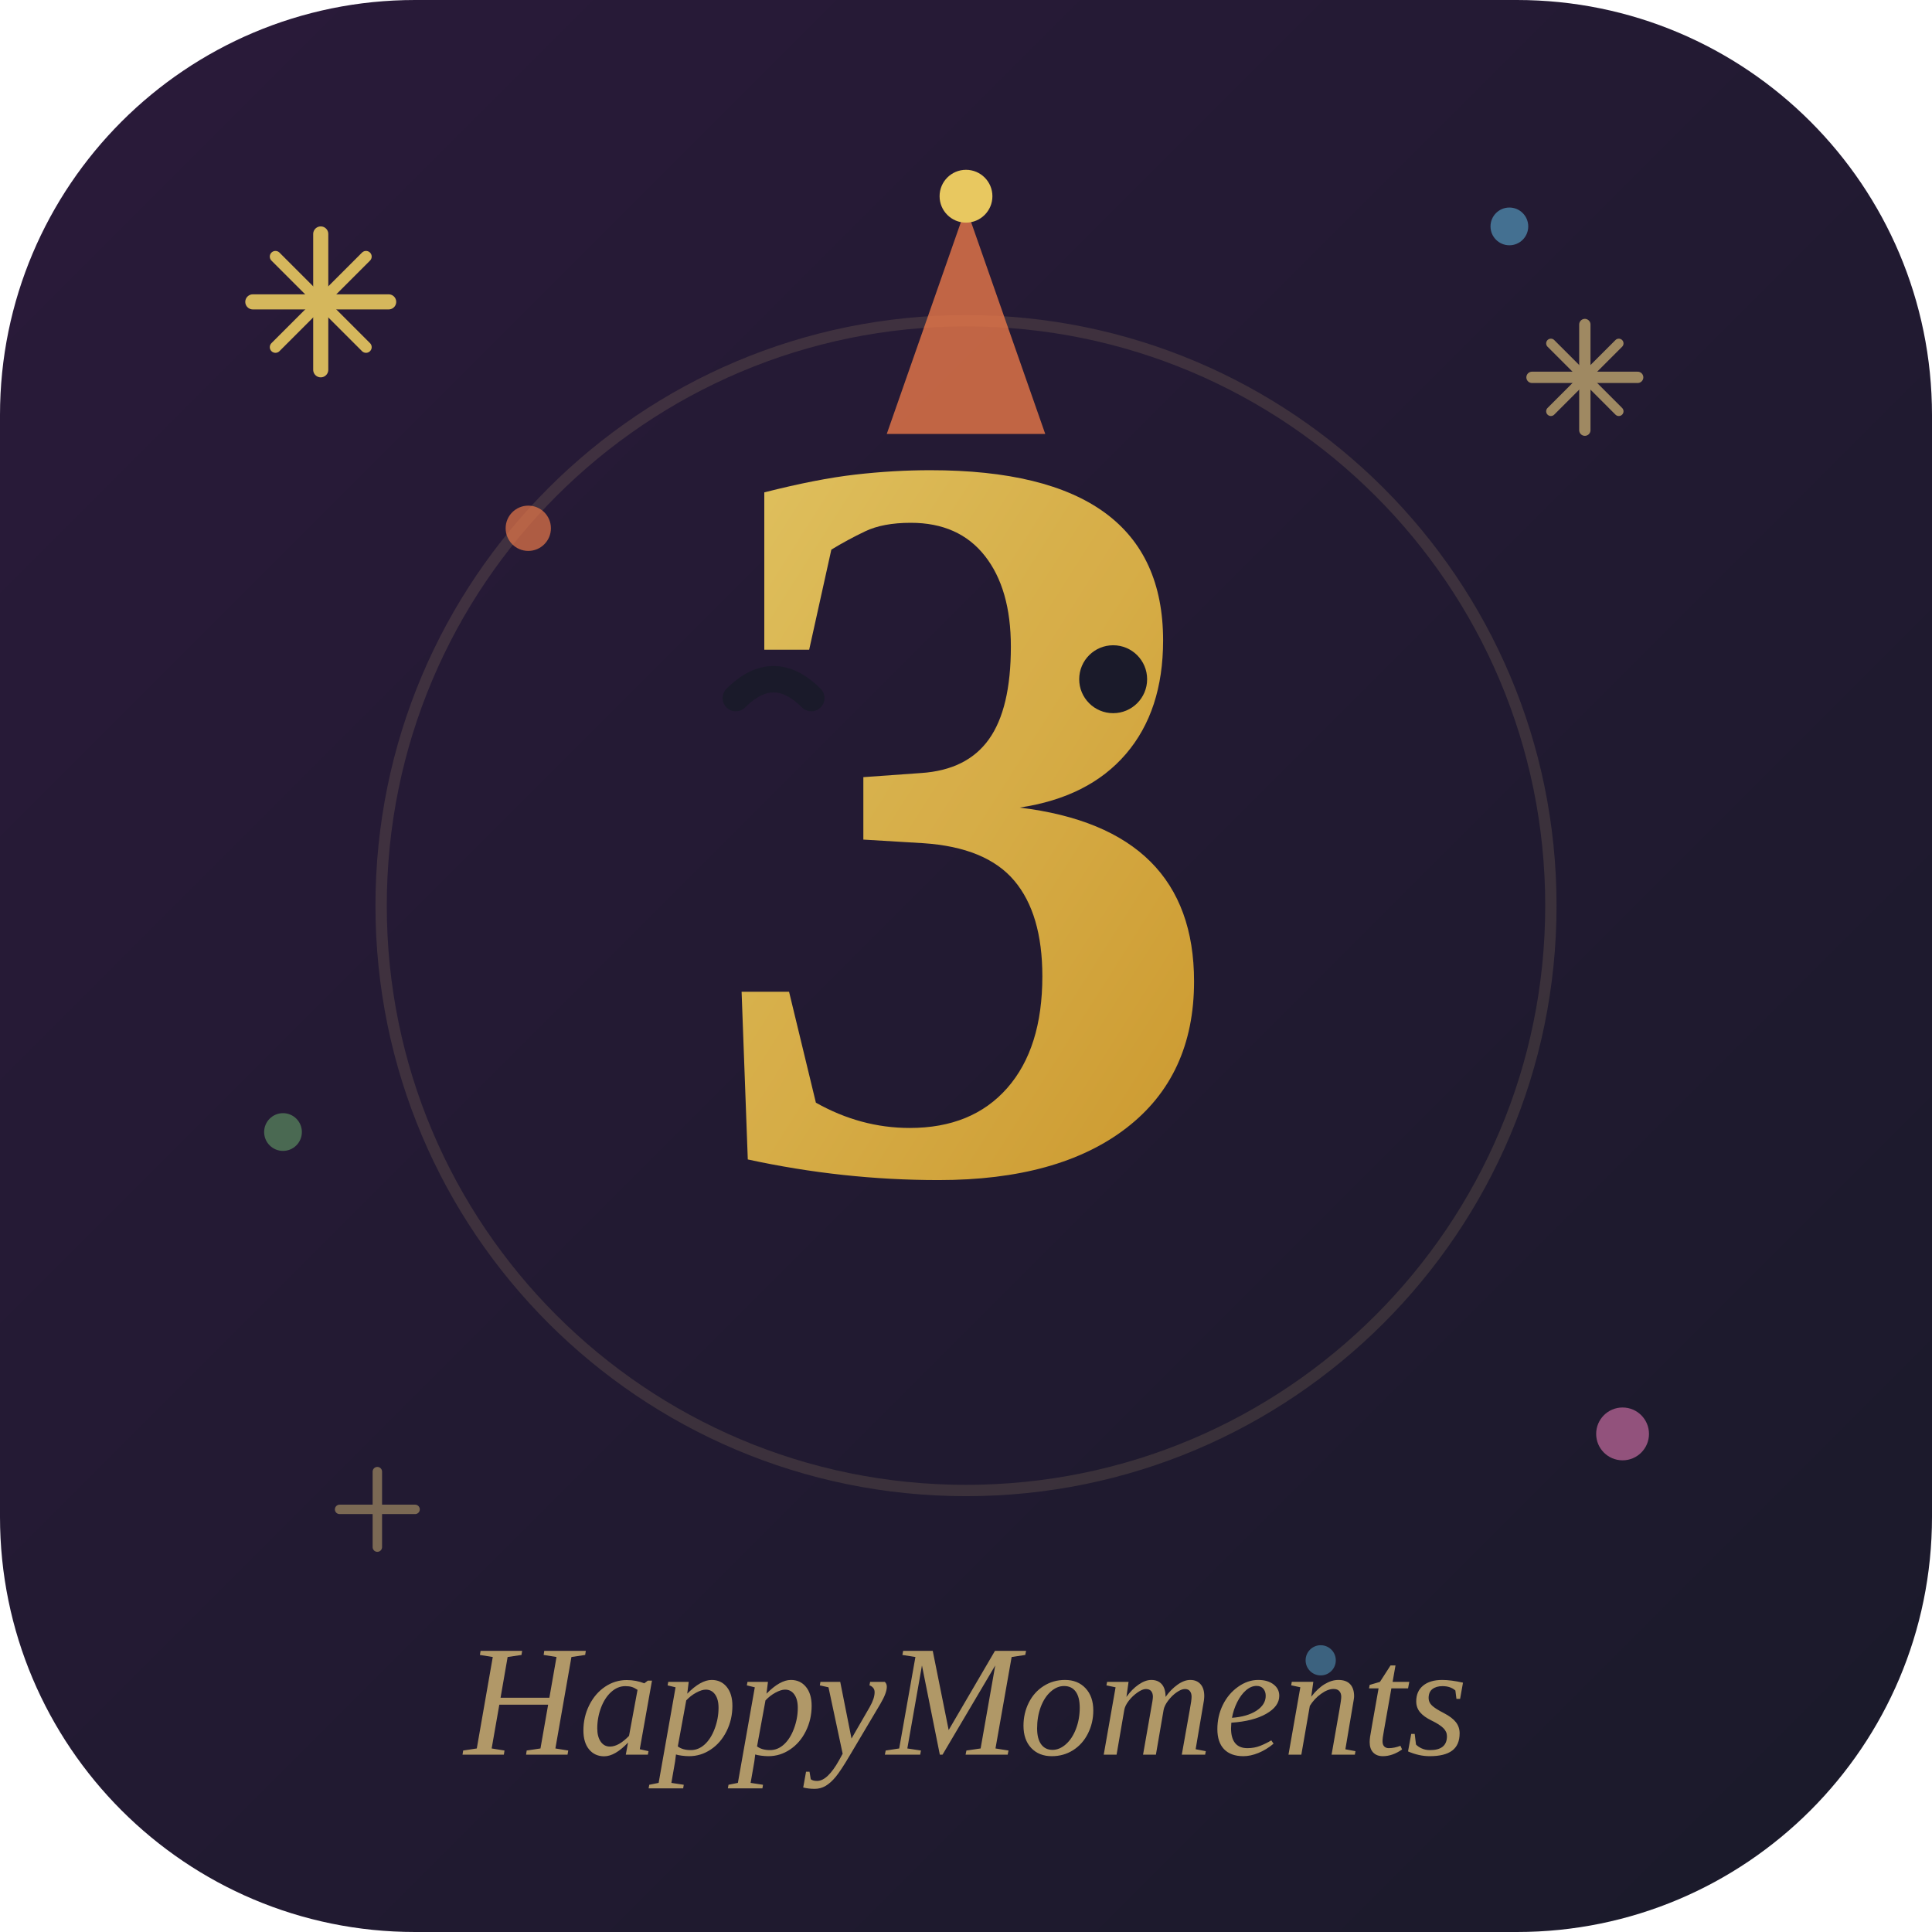
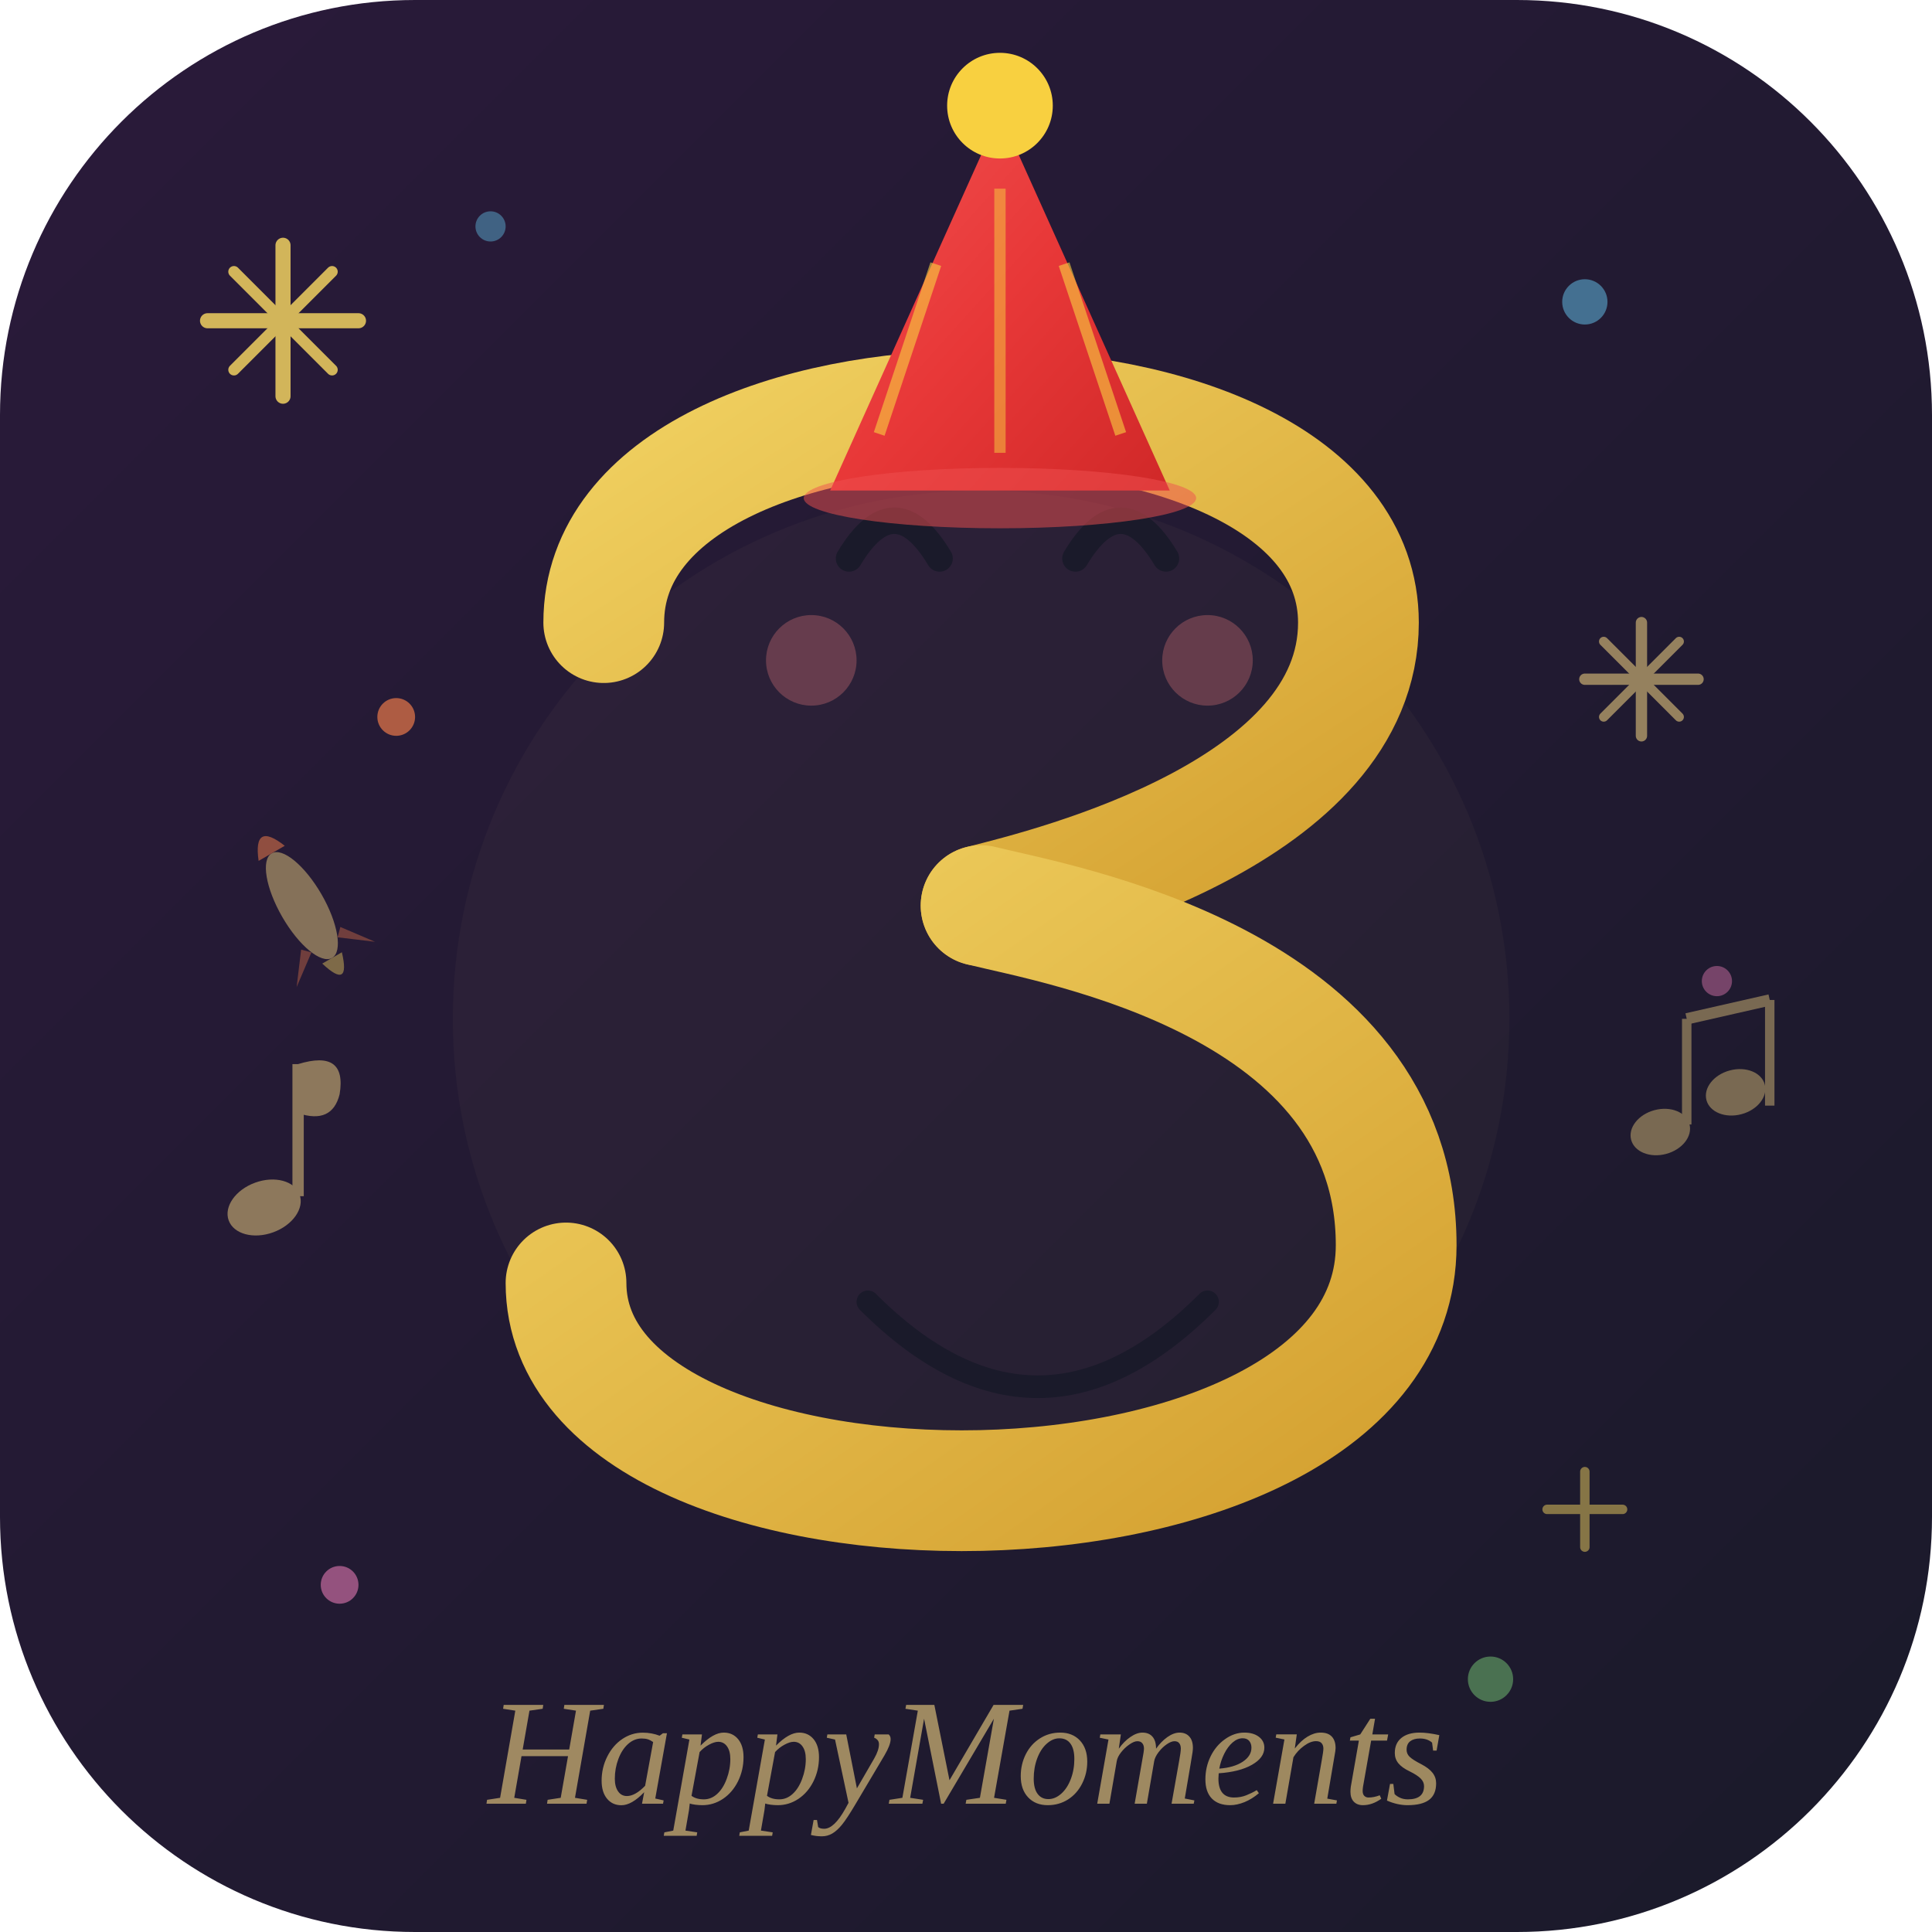
<svg xmlns="http://www.w3.org/2000/svg" viewBox="0 0 512 512">
  <defs>
    <linearGradient id="bg" x1="0%" y1="0%" x2="100%" y2="100%">
      <stop offset="0%" style="stop-color:#2a1a3a" />
      <stop offset="100%" style="stop-color:#1a1a2a" />
    </linearGradient>
    <linearGradient id="gold" x1="0%" y1="0%" x2="100%" y2="100%">
-       <stop offset="0%" style="stop-color:#e8c860" />
+       <stop offset="0%" style="stop-color:#f0d060" />
      <stop offset="100%" style="stop-color:#d4a030" />
+     </linearGradient>
+     <linearGradient id="hat" x1="0%" y1="0%" x2="100%" y2="100%">
+       <stop offset="0%" style="stop-color:#f05050" />
+       <stop offset="50%" style="stop-color:#e83838" />
+       <stop offset="100%" style="stop-color:#d02828" />
    </linearGradient>
  </defs>
  <rect width="512" height="512" rx="110" fill="url(#bg)" />
-   <circle cx="256" cy="240" r="155" fill="none" stroke="#d4b876" stroke-width="3" opacity="0.15" />
-   <text x="256" y="310" font-family="Georgia, 'Times New Roman', serif" font-size="280" font-weight="700" fill="url(#gold)" text-anchor="middle" opacity="0.95">3</text>
-   <path d="M 195 185 Q 205 175 215 185" fill="none" stroke="#1a1a2a" stroke-width="7" stroke-linecap="round" />
-   <circle cx="295" cy="180" r="9" fill="#1a1a2a" />
-   <g transform="translate(85, 80)" opacity="0.9">
-     <line x1="0" y1="-18" x2="0" y2="18" stroke="#e8c860" stroke-width="4" stroke-linecap="round" />
-     <line x1="-18" y1="0" x2="18" y2="0" stroke="#e8c860" stroke-width="4" stroke-linecap="round" />
-     <line x1="-12" y1="-12" x2="12" y2="12" stroke="#e8c860" stroke-width="3" stroke-linecap="round" />
-     <line x1="12" y1="-12" x2="-12" y2="12" stroke="#e8c860" stroke-width="3" stroke-linecap="round" />
+   <circle cx="260" cy="270" r="140" fill="#d4b876" opacity="0.04" />
+   <path d="M 160 165 C 160 90, 360 90, 360 165 C 360 215, 280 235, 260 240" fill="none" stroke="url(#gold)" stroke-width="32" stroke-linecap="round" />
+   <path d="M 260 240 C 280 245, 370 260, 370 330 C 370 415, 150 415, 150 340" fill="none" stroke="url(#gold)" stroke-width="32" stroke-linecap="round" />
+   <path d="M 225 148 Q 237 128 249 148" fill="none" stroke="#1a1a2a" stroke-width="7" stroke-linecap="round" />
+   <path d="M 285 148 Q 297 128 309 148" fill="none" stroke="#1a1a2a" stroke-width="7" stroke-linecap="round" />
+   <path d="M 230 345 Q 275 390 320 345" fill="none" stroke="#1a1a2a" stroke-width="6" stroke-linecap="round" />
+   <circle cx="215" cy="175" r="12" fill="#f08080" opacity="0.3" />
+   <circle cx="320" cy="175" r="12" fill="#f08080" opacity="0.3" />
+   <polygon points="265,30 220,130 310,130" fill="url(#hat)" />
+   <line x1="248" y1="70" x2="233" y2="115" stroke="#f8d040" stroke-width="3" opacity="0.6" />
+   <line x1="265" y1="50" x2="265" y2="120" stroke="#f8d040" stroke-width="3" opacity="0.5" />
+   <line x1="282" y1="70" x2="297" y2="115" stroke="#f8d040" stroke-width="3" opacity="0.6" />
+   <circle cx="265" cy="28" r="14" fill="#f8d040" />
+   <ellipse cx="265" cy="132" rx="52" ry="8" fill="#f05050" opacity="0.5" />
+   <g transform="translate(75, 85)" opacity="0.85">
+     <line x1="0" y1="-20" x2="0" y2="20" stroke="#f0d060" stroke-width="4" stroke-linecap="round" />
+     <line x1="-20" y1="0" x2="20" y2="0" stroke="#f0d060" stroke-width="4" stroke-linecap="round" />
+     <line x1="-13" y1="-13" x2="13" y2="13" stroke="#f0d060" stroke-width="3" stroke-linecap="round" />
+     <line x1="13" y1="-13" x2="-13" y2="13" stroke="#f0d060" stroke-width="3" stroke-linecap="round" />
  </g>
-   <g transform="translate(420, 100)" opacity="0.7">
-     <line x1="0" y1="-14" x2="0" y2="14" stroke="#d4b876" stroke-width="3" stroke-linecap="round" />
-     <line x1="-14" y1="0" x2="14" y2="0" stroke="#d4b876" stroke-width="3" stroke-linecap="round" />
-     <line x1="-9" y1="-9" x2="9" y2="9" stroke="#d4b876" stroke-width="2.5" stroke-linecap="round" />
-     <line x1="9" y1="-9" x2="-9" y2="9" stroke="#d4b876" stroke-width="2.5" stroke-linecap="round" />
+   <g transform="translate(435, 180)" opacity="0.65">
+     <line x1="0" y1="-15" x2="0" y2="15" stroke="#d4b876" stroke-width="3" stroke-linecap="round" />
+     <line x1="-15" y1="0" x2="15" y2="0" stroke="#d4b876" stroke-width="3" stroke-linecap="round" />
+     <line x1="-10" y1="-10" x2="10" y2="10" stroke="#d4b876" stroke-width="2.5" stroke-linecap="round" />
+     <line x1="10" y1="-10" x2="-10" y2="10" stroke="#d4b876" stroke-width="2.5" stroke-linecap="round" />
  </g>
-   <g transform="translate(100, 400)" opacity="0.5">
-     <line x1="0" y1="-10" x2="0" y2="10" stroke="#d4b876" stroke-width="2.5" stroke-linecap="round" />
-     <line x1="-10" y1="0" x2="10" y2="0" stroke="#d4b876" stroke-width="2.5" stroke-linecap="round" />
+   <g transform="translate(420, 400)" opacity="0.5">
+     <line x1="0" y1="-10" x2="0" y2="10" stroke="#f0d060" stroke-width="2.5" stroke-linecap="round" />
+     <line x1="-10" y1="0" x2="10" y2="0" stroke="#f0d060" stroke-width="2.5" stroke-linecap="round" />
  </g>
-   <circle cx="140" cy="140" r="6" fill="#e87848" opacity="0.7" />
-   <circle cx="400" cy="60" r="5" fill="#5aaad0" opacity="0.6" />
-   <circle cx="430" cy="380" r="7" fill="#e078b0" opacity="0.6" />
-   <circle cx="75" cy="300" r="5" fill="#70b870" opacity="0.5" />
-   <circle cx="350" cy="440" r="4" fill="#5aaad0" opacity="0.5" />
-   <polygon points="256,55 235,115 277,115" fill="#e87848" opacity="0.8" />
-   <circle cx="256" cy="52" r="7" fill="#e8c860" />
-   <text x="256" y="465" font-family="Georgia, 'Times New Roman', serif" font-size="42" font-weight="400" fill="#d4b876" text-anchor="middle" opacity="0.8" font-style="italic">HappyMoments</text>
+   <g transform="translate(70, 320)" opacity="0.6">
+     <ellipse cx="0" cy="0" rx="10" ry="7" fill="#d4b876" transform="rotate(-20)" />
+     <line x1="9" y1="-3" x2="9" y2="-38" stroke="#d4b876" stroke-width="3" />
+     <path d="M 9 -38 Q 22 -42 20 -30 Q 18 -22 9 -25" fill="#d4b876" />
+   </g>
+   <g transform="translate(440, 300)" opacity="0.5">
+     <ellipse cx="0" cy="0" rx="8" ry="6" fill="#d4b876" transform="rotate(-15)" />
+     <line x1="7" y1="-2" x2="7" y2="-30" stroke="#d4b876" stroke-width="2.5" />
+     <ellipse cx="22" cy="-5" rx="8" ry="6" fill="#d4b876" transform="rotate(-15)" />
+     <line x1="29" y1="-7" x2="29" y2="-35" stroke="#d4b876" stroke-width="2.5" />
+     <line x1="7" y1="-30" x2="29" y2="-35" stroke="#d4b876" stroke-width="3" />
+   </g>
+   <circle cx="105" cy="190" r="5" fill="#e87848" opacity="0.7" />
+   <circle cx="420" cy="80" r="6" fill="#5aaad0" opacity="0.6" />
+   <circle cx="90" cy="420" r="5" fill="#e078b0" opacity="0.6" />
+   <circle cx="395" cy="445" r="6" fill="#70b870" opacity="0.55" />
+   <circle cx="130" cy="60" r="4" fill="#5aaad0" opacity="0.5" />
+   <circle cx="455" cy="260" r="4" fill="#e078b0" opacity="0.45" />
+   <g transform="translate(80, 240) rotate(-30)" opacity="0.55">
+     <ellipse cx="0" cy="0" rx="6" ry="16" fill="#d4b876" />
+     <path d="M -4 -16 Q 0 -26 4 -16" fill="#e87848" />
+     <path d="M -6 10 L -12 18 L -4 12 Z" fill="#e87848" opacity="0.7" />
+     <path d="M 6 10 L 12 18 L 4 12 Z" fill="#e87848" opacity="0.7" />
+     <path d="M -3 16 Q 0 26 3 16" fill="#f0d060" opacity="0.8" />
+   </g>
+   <text x="256" y="478" font-family="Georgia, 'Times New Roman', serif" font-size="40" font-weight="400" fill="#d4b876" text-anchor="middle" opacity="0.7" font-style="italic">HappyMoments</text>
</svg>
